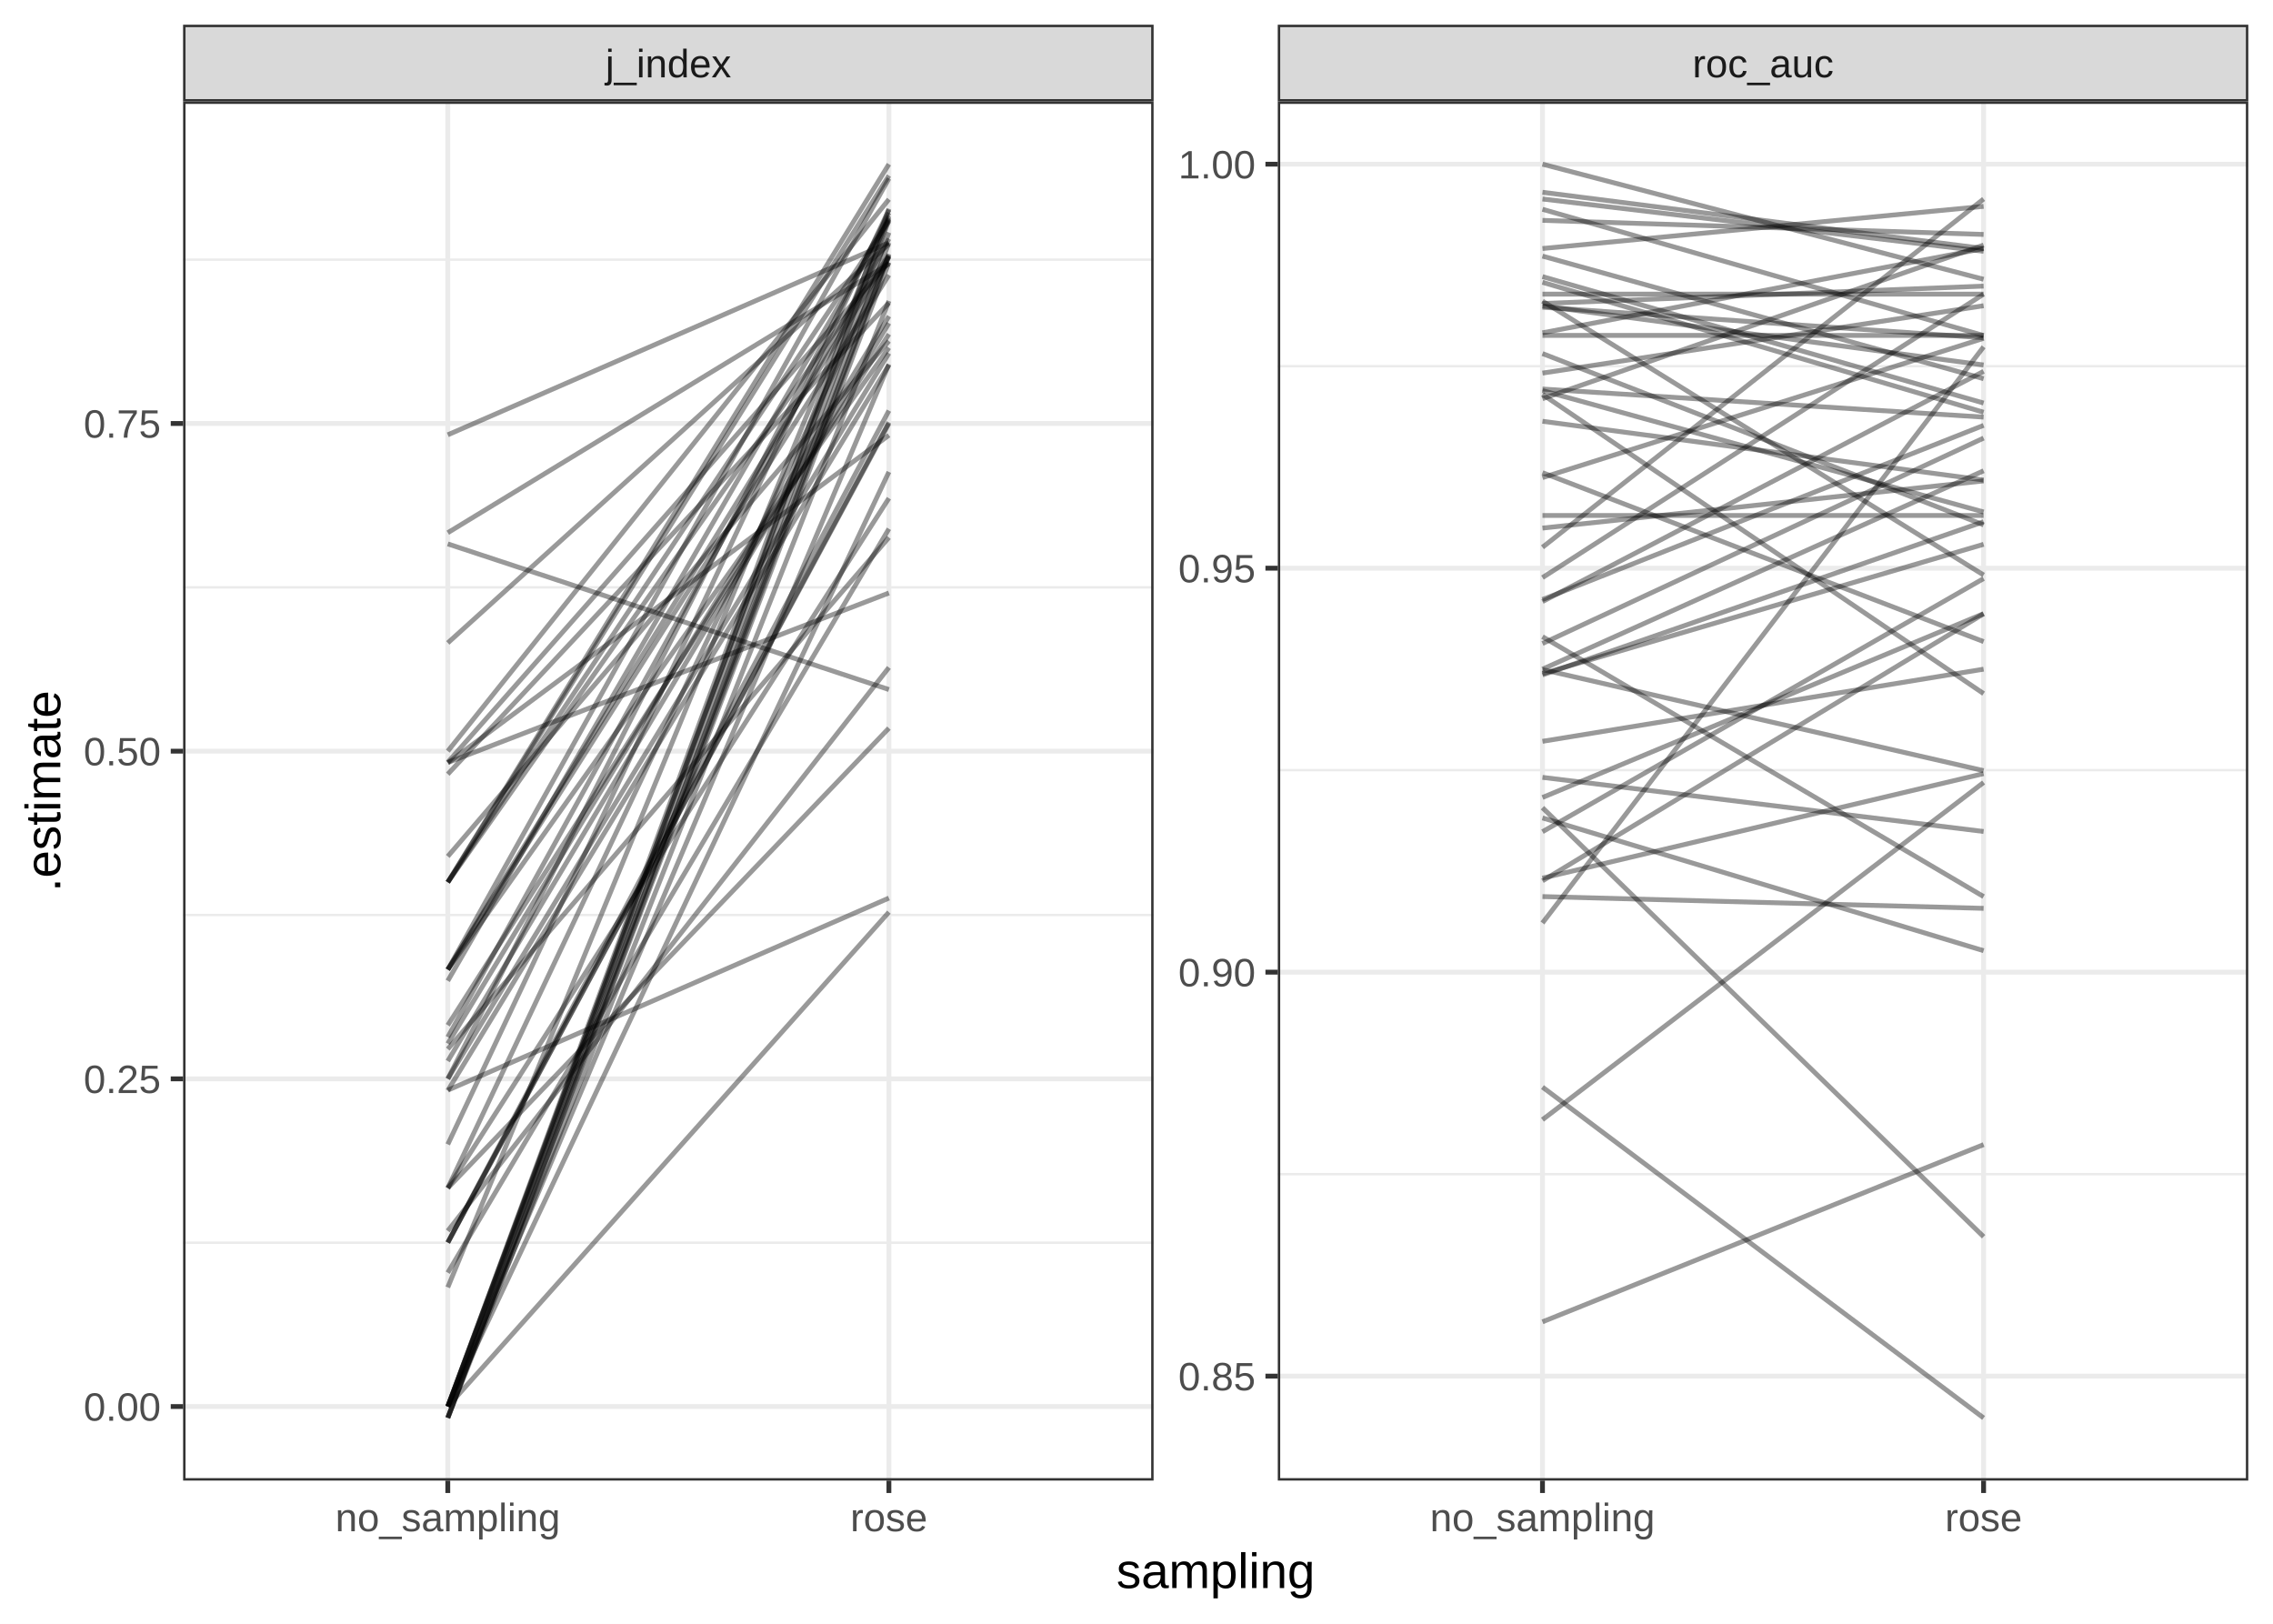
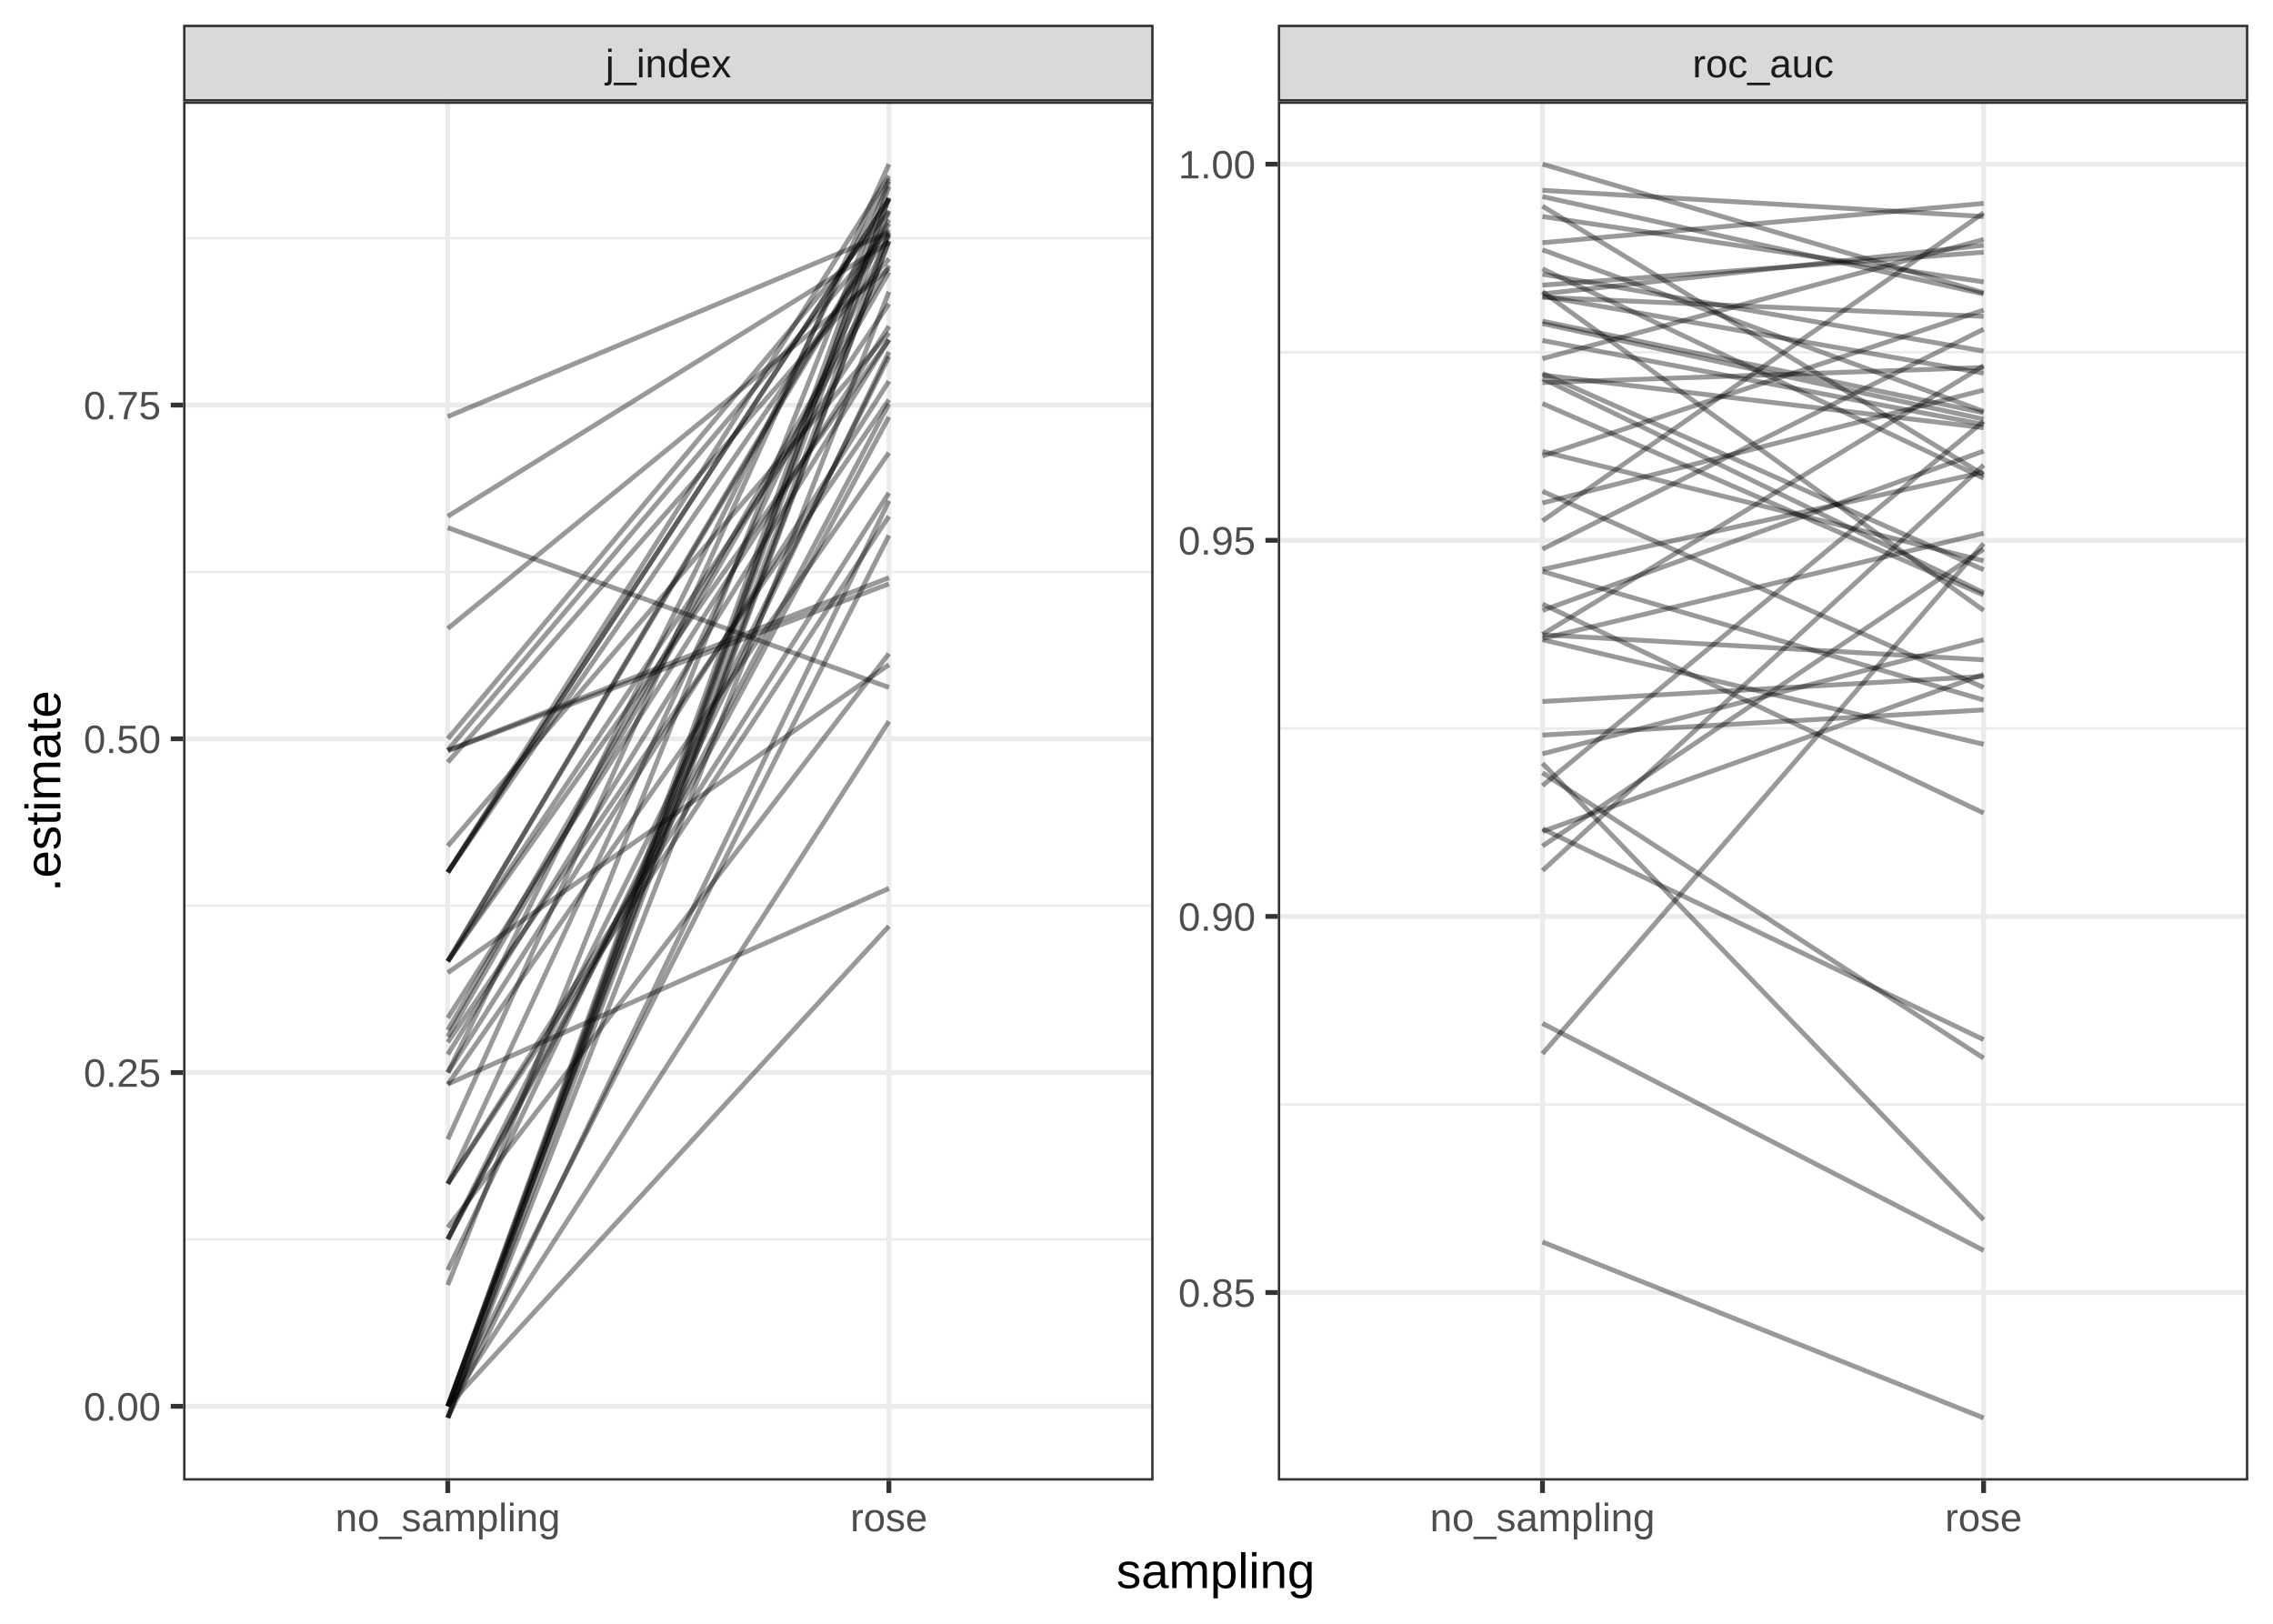
<svg xmlns="http://www.w3.org/2000/svg" class="svglite" width="504.00pt" height="360.00pt" viewBox="0 0 504.00 360.00">
  <defs>
    <style type="text/css">
    .svglite line, .svglite polyline, .svglite polygon, .svglite path, .svglite rect, .svglite circle {
      fill: none;
      stroke: #000000;
      stroke-linecap: round;
      stroke-linejoin: round;
      stroke-miterlimit: 10.00;
    }
    .svglite text {
      white-space: pre;
    }
  </style>
  </defs>
  <rect width="100%" height="100%" style="stroke: none; fill: none;" />
  <defs>
    <clipPath id="cpMC4wMHw1MDQuMDB8MC4wMHwzNjAuMDA=">
      <rect x="0.00" y="0.00" width="504.00" height="360.00" />
    </clipPath>
  </defs>
  <g clip-path="url(#cpMC4wMHw1MDQuMDB8MC4wMHwzNjAuMDA=)">
    <rect x="0.00" y="0.00" width="504.00" height="360.00" style="stroke-width: 1.07; stroke: #FFFFFF; fill: #FFFFFF;" />
  </g>
  <defs>
    <clipPath id="cpNDAuNjB8MjU1Ljc5fDIyLjUwfDMyOC4yNw==">
      <rect x="40.60" y="22.50" width="215.19" height="305.76" />
    </clipPath>
  </defs>
  <g clip-path="url(#cpNDAuNjB8MjU1Ljc5fDIyLjUwfDMyOC4yNw==)">
    <rect x="40.60" y="22.50" width="215.19" height="305.76" style="stroke-width: 1.07; stroke: none; fill: #FFFFFF;" />
-     <polyline points="40.60,275.52 255.79,275.52 " style="stroke-width: 0.53; stroke: #EBEBEB; stroke-linecap: butt;" />
-     <polyline points="40.60,202.87 255.79,202.87 " style="stroke-width: 0.53; stroke: #EBEBEB; stroke-linecap: butt;" />
-     <polyline points="40.60,130.22 255.79,130.22 " style="stroke-width: 0.53; stroke: #EBEBEB; stroke-linecap: butt;" />
-     <polyline points="40.60,57.57 255.79,57.57 " style="stroke-width: 0.53; stroke: #EBEBEB; stroke-linecap: butt;" />
-     <polyline points="40.60,311.84 255.79,311.84 " style="stroke-width: 1.07; stroke: #EBEBEB; stroke-linecap: butt;" />
-     <polyline points="40.60,239.19 255.79,239.19 " style="stroke-width: 1.07; stroke: #EBEBEB; stroke-linecap: butt;" />
-     <polyline points="40.60,166.54 255.79,166.54 " style="stroke-width: 1.07; stroke: #EBEBEB; stroke-linecap: butt;" />
-     <polyline points="40.60,93.89 255.79,93.89 " style="stroke-width: 1.07; stroke: #EBEBEB; stroke-linecap: butt;" />
+     <polyline points="40.60,274.80 255.79,274.80 " style="stroke-width: 0.53; stroke: #EBEBEB; stroke-linecap: butt;" />
+     <polyline points="40.60,200.80 255.79,200.80 " style="stroke-width: 0.53; stroke: #EBEBEB; stroke-linecap: butt;" />
+     <polyline points="40.60,126.81 255.79,126.81 " style="stroke-width: 0.53; stroke: #EBEBEB; stroke-linecap: butt;" />
+     <polyline points="40.60,52.81 255.79,52.81 " style="stroke-width: 0.53; stroke: #EBEBEB; stroke-linecap: butt;" />
+     <polyline points="40.60,311.79 255.79,311.79 " style="stroke-width: 1.07; stroke: #EBEBEB; stroke-linecap: butt;" />
+     <polyline points="40.60,237.80 255.79,237.80 " style="stroke-width: 1.07; stroke: #EBEBEB; stroke-linecap: butt;" />
+     <polyline points="40.60,163.80 255.79,163.80 " style="stroke-width: 1.07; stroke: #EBEBEB; stroke-linecap: butt;" />
+     <polyline points="40.60,89.81 255.79,89.81 " style="stroke-width: 1.07; stroke: #EBEBEB; stroke-linecap: butt;" />
    <polyline points="99.29,328.27 99.29,22.50 " style="stroke-width: 1.07; stroke: #EBEBEB; stroke-linecap: butt;" />
    <polyline points="197.10,328.27 197.10,22.50 " style="stroke-width: 1.07; stroke: #EBEBEB; stroke-linecap: butt;" />
-     <polyline points="99.29,120.59 197.10,152.88 " style="stroke-width: 1.07; stroke: #000000; stroke-opacity: 0.40; stroke-linecap: butt;" />
-     <polyline points="99.29,189.87 197.10,75.61 " style="stroke-width: 1.07; stroke: #000000; stroke-opacity: 0.40; stroke-linecap: butt;" />
-     <polyline points="99.29,311.84 197.10,51.56 " style="stroke-width: 1.07; stroke: #000000; stroke-opacity: 0.40; stroke-linecap: butt;" />
-     <polyline points="99.29,314.35 197.10,53.81 " style="stroke-width: 1.07; stroke: #000000; stroke-opacity: 0.40; stroke-linecap: butt;" />
-     <polyline points="99.29,217.46 197.10,48.56 " style="stroke-width: 1.07; stroke: #000000; stroke-opacity: 0.40; stroke-linecap: butt;" />
-     <polyline points="99.29,171.64 197.10,67.13 " style="stroke-width: 1.07; stroke: #000000; stroke-opacity: 0.40; stroke-linecap: butt;" />
-     <polyline points="99.29,311.84 197.10,56.31 " style="stroke-width: 1.07; stroke: #000000; stroke-opacity: 0.40; stroke-linecap: butt;" />
-     <polyline points="99.29,241.70 197.10,199.11 " style="stroke-width: 1.07; stroke: #000000; stroke-opacity: 0.40; stroke-linecap: butt;" />
-     <polyline points="99.29,311.84 197.10,48.33 " style="stroke-width: 1.07; stroke: #000000; stroke-opacity: 0.40; stroke-linecap: butt;" />
-     <polyline points="99.29,96.40 197.10,53.81 " style="stroke-width: 1.07; stroke: #000000; stroke-opacity: 0.40; stroke-linecap: butt;" />
-     <polyline points="99.29,195.60 197.10,36.40 " style="stroke-width: 1.07; stroke: #000000; stroke-opacity: 0.40; stroke-linecap: butt;" />
-     <polyline points="99.29,263.41 197.10,110.46 " style="stroke-width: 1.07; stroke: #000000; stroke-opacity: 0.40; stroke-linecap: butt;" />
-     <polyline points="99.29,169.00 197.10,58.18 " style="stroke-width: 1.07; stroke: #000000; stroke-opacity: 0.40; stroke-linecap: butt;" />
-     <polyline points="99.29,195.60 197.10,49.04 " style="stroke-width: 1.07; stroke: #000000; stroke-opacity: 0.40; stroke-linecap: butt;" />
-     <polyline points="99.29,275.47 197.10,91.04 " style="stroke-width: 1.07; stroke: #000000; stroke-opacity: 0.40; stroke-linecap: butt;" />
-     <polyline points="99.29,235.25 197.10,71.65 " style="stroke-width: 1.07; stroke: #000000; stroke-opacity: 0.40; stroke-linecap: butt;" />
-     <polyline points="99.29,311.84 197.10,80.76 " style="stroke-width: 1.07; stroke: #000000; stroke-opacity: 0.40; stroke-linecap: butt;" />
-     <polyline points="99.29,214.97 197.10,77.09 " style="stroke-width: 1.07; stroke: #000000; stroke-opacity: 0.40; stroke-linecap: butt;" />
-     <polyline points="99.29,311.84 197.10,48.80 " style="stroke-width: 1.07; stroke: #000000; stroke-opacity: 0.40; stroke-linecap: butt;" />
-     <polyline points="99.29,239.19 197.10,78.32 " style="stroke-width: 1.07; stroke: #000000; stroke-opacity: 0.40; stroke-linecap: butt;" />
-     <polyline points="99.29,311.84 197.10,46.29 " style="stroke-width: 1.07; stroke: #000000; stroke-opacity: 0.40; stroke-linecap: butt;" />
-     <polyline points="99.29,311.84 197.10,104.63 " style="stroke-width: 1.07; stroke: #000000; stroke-opacity: 0.40; stroke-linecap: butt;" />
-     <polyline points="99.29,214.97 197.10,60.98 " style="stroke-width: 1.07; stroke: #000000; stroke-opacity: 0.40; stroke-linecap: butt;" />
-     <polyline points="99.29,169.14 197.10,96.49 " style="stroke-width: 1.07; stroke: #000000; stroke-opacity: 0.40; stroke-linecap: butt;" />
-     <polyline points="99.29,275.47 197.10,93.62 " style="stroke-width: 1.07; stroke: #000000; stroke-opacity: 0.40; stroke-linecap: butt;" />
-     <polyline points="99.29,118.11 197.10,58.50 " style="stroke-width: 1.07; stroke: #000000; stroke-opacity: 0.40; stroke-linecap: butt;" />
-     <polyline points="99.29,195.60 197.10,38.93 " style="stroke-width: 1.07; stroke: #000000; stroke-opacity: 0.40; stroke-linecap: butt;" />
-     <polyline points="99.29,195.60 197.10,56.62 " style="stroke-width: 1.07; stroke: #000000; stroke-opacity: 0.40; stroke-linecap: butt;" />
-     <polyline points="99.29,263.41 197.10,56.93 " style="stroke-width: 1.07; stroke: #000000; stroke-opacity: 0.40; stroke-linecap: butt;" />
-     <polyline points="99.29,166.54 197.10,44.18 " style="stroke-width: 1.07; stroke: #000000; stroke-opacity: 0.40; stroke-linecap: butt;" />
-     <polyline points="99.29,311.84 197.10,202.23 " style="stroke-width: 1.07; stroke: #000000; stroke-opacity: 0.40; stroke-linecap: butt;" />
-     <polyline points="99.29,229.94 197.10,52.94 " style="stroke-width: 1.07; stroke: #000000; stroke-opacity: 0.40; stroke-linecap: butt;" />
-     <polyline points="99.29,282.17 197.10,117.24 " style="stroke-width: 1.07; stroke: #000000; stroke-opacity: 0.40; stroke-linecap: butt;" />
-     <polyline points="99.29,232.59 197.10,119.16 " style="stroke-width: 1.07; stroke: #000000; stroke-opacity: 0.40; stroke-linecap: butt;" />
-     <polyline points="99.29,263.41 197.10,161.44 " style="stroke-width: 1.07; stroke: #000000; stroke-opacity: 0.40; stroke-linecap: butt;" />
-     <polyline points="99.29,214.97 197.10,39.57 " style="stroke-width: 1.07; stroke: #000000; stroke-opacity: 0.40; stroke-linecap: butt;" />
-     <polyline points="99.29,214.97 197.10,56.93 " style="stroke-width: 1.07; stroke: #000000; stroke-opacity: 0.40; stroke-linecap: butt;" />
-     <polyline points="99.29,285.42 197.10,47.90 " style="stroke-width: 1.07; stroke: #000000; stroke-opacity: 0.40; stroke-linecap: butt;" />
-     <polyline points="99.29,169.05 197.10,131.47 " style="stroke-width: 1.07; stroke: #000000; stroke-opacity: 0.40; stroke-linecap: butt;" />
-     <polyline points="99.29,272.90 197.10,147.99 " style="stroke-width: 1.07; stroke: #000000; stroke-opacity: 0.40; stroke-linecap: butt;" />
-     <polyline points="99.29,239.19 197.10,47.19 " style="stroke-width: 1.07; stroke: #000000; stroke-opacity: 0.40; stroke-linecap: butt;" />
-     <polyline points="99.29,314.37 197.10,56.62 " style="stroke-width: 1.07; stroke: #000000; stroke-opacity: 0.40; stroke-linecap: butt;" />
-     <polyline points="99.29,314.30 197.10,58.18 " style="stroke-width: 1.07; stroke: #000000; stroke-opacity: 0.40; stroke-linecap: butt;" />
-     <polyline points="99.29,275.52 197.10,93.89 " style="stroke-width: 1.07; stroke: #000000; stroke-opacity: 0.40; stroke-linecap: butt;" />
-     <polyline points="99.29,231.38 197.10,70.10 " style="stroke-width: 1.07; stroke: #000000; stroke-opacity: 0.40; stroke-linecap: butt;" />
-     <polyline points="99.29,314.37 197.10,66.73 " style="stroke-width: 1.07; stroke: #000000; stroke-opacity: 0.40; stroke-linecap: butt;" />
-     <polyline points="99.29,142.54 197.10,54.09 " style="stroke-width: 1.07; stroke: #000000; stroke-opacity: 0.40; stroke-linecap: butt;" />
-     <polyline points="99.29,227.30 197.10,74.08 " style="stroke-width: 1.07; stroke: #000000; stroke-opacity: 0.40; stroke-linecap: butt;" />
-     <polyline points="99.29,241.79 197.10,80.92 " style="stroke-width: 1.07; stroke: #000000; stroke-opacity: 0.40; stroke-linecap: butt;" />
-     <polyline points="99.29,253.72 197.10,46.51 " style="stroke-width: 1.07; stroke: #000000; stroke-opacity: 0.40; stroke-linecap: butt;" />
+     <polyline points="99.29,117.00 197.10,152.42 " style="stroke-width: 1.07; stroke: #000000; stroke-opacity: 0.40; stroke-linecap: butt;" />
+     <polyline points="99.29,187.56 197.10,73.81 " style="stroke-width: 1.07; stroke: #000000; stroke-opacity: 0.40; stroke-linecap: butt;" />
+     <polyline points="99.29,311.79 197.10,46.70 " style="stroke-width: 1.07; stroke: #000000; stroke-opacity: 0.40; stroke-linecap: butt;" />
+     <polyline points="99.29,314.35 197.10,43.88 " style="stroke-width: 1.07; stroke: #000000; stroke-opacity: 0.40; stroke-linecap: butt;" />
+     <polyline points="99.29,215.66 197.10,147.36 " style="stroke-width: 1.07; stroke: #000000; stroke-opacity: 0.40; stroke-linecap: butt;" />
+     <polyline points="99.29,169.00 197.10,57.35 " style="stroke-width: 1.07; stroke: #000000; stroke-opacity: 0.40; stroke-linecap: butt;" />
+     <polyline points="99.29,311.79 197.10,51.54 " style="stroke-width: 1.07; stroke: #000000; stroke-opacity: 0.40; stroke-linecap: butt;" />
+     <polyline points="99.29,240.35 197.10,196.97 " style="stroke-width: 1.07; stroke: #000000; stroke-opacity: 0.40; stroke-linecap: butt;" />
+     <polyline points="99.29,311.79 197.10,53.44 " style="stroke-width: 1.07; stroke: #000000; stroke-opacity: 0.40; stroke-linecap: butt;" />
+     <polyline points="99.29,92.36 197.10,51.54 " style="stroke-width: 1.07; stroke: #000000; stroke-opacity: 0.40; stroke-linecap: butt;" />
+     <polyline points="99.29,193.40 197.10,38.98 " style="stroke-width: 1.07; stroke: #000000; stroke-opacity: 0.40; stroke-linecap: butt;" />
+     <polyline points="99.29,262.46 197.10,114.47 " style="stroke-width: 1.07; stroke: #000000; stroke-opacity: 0.40; stroke-linecap: butt;" />
+     <polyline points="99.29,166.31 197.10,50.93 " style="stroke-width: 1.07; stroke: #000000; stroke-opacity: 0.40; stroke-linecap: butt;" />
+     <polyline points="99.29,193.40 197.10,44.12 " style="stroke-width: 1.07; stroke: #000000; stroke-opacity: 0.40; stroke-linecap: butt;" />
+     <polyline points="99.29,274.75 197.10,89.53 " style="stroke-width: 1.07; stroke: #000000; stroke-opacity: 0.40; stroke-linecap: butt;" />
+     <polyline points="99.29,233.79 197.10,75.31 " style="stroke-width: 1.07; stroke: #000000; stroke-opacity: 0.40; stroke-linecap: butt;" />
+     <polyline points="99.29,311.79 197.10,118.71 " style="stroke-width: 1.07; stroke: #000000; stroke-opacity: 0.40; stroke-linecap: butt;" />
+     <polyline points="99.29,213.13 197.10,75.36 " style="stroke-width: 1.07; stroke: #000000; stroke-opacity: 0.40; stroke-linecap: butt;" />
+     <polyline points="99.29,311.79 197.10,43.88 " style="stroke-width: 1.07; stroke: #000000; stroke-opacity: 0.40; stroke-linecap: butt;" />
+     <polyline points="99.29,237.80 197.10,39.60 " style="stroke-width: 1.07; stroke: #000000; stroke-opacity: 0.40; stroke-linecap: butt;" />
+     <polyline points="99.29,311.79 197.10,41.33 " style="stroke-width: 1.07; stroke: #000000; stroke-opacity: 0.40; stroke-linecap: butt;" />
+     <polyline points="99.29,311.79 197.10,159.94 " style="stroke-width: 1.07; stroke: #000000; stroke-opacity: 0.40; stroke-linecap: butt;" />
+     <polyline points="99.29,213.13 197.10,48.70 " style="stroke-width: 1.07; stroke: #000000; stroke-opacity: 0.40; stroke-linecap: butt;" />
+     <polyline points="99.29,166.45 197.10,129.45 " style="stroke-width: 1.07; stroke: #000000; stroke-opacity: 0.40; stroke-linecap: butt;" />
+     <polyline points="99.29,274.75 197.10,79.05 " style="stroke-width: 1.07; stroke: #000000; stroke-opacity: 0.40; stroke-linecap: butt;" />
+     <polyline points="99.29,114.47 197.10,53.76 " style="stroke-width: 1.07; stroke: #000000; stroke-opacity: 0.40; stroke-linecap: butt;" />
+     <polyline points="99.29,193.40 197.10,44.12 " style="stroke-width: 1.07; stroke: #000000; stroke-opacity: 0.40; stroke-linecap: butt;" />
+     <polyline points="99.29,193.40 197.10,51.85 " style="stroke-width: 1.07; stroke: #000000; stroke-opacity: 0.40; stroke-linecap: butt;" />
+     <polyline points="99.29,262.46 197.10,52.16 " style="stroke-width: 1.07; stroke: #000000; stroke-opacity: 0.40; stroke-linecap: butt;" />
+     <polyline points="99.29,163.80 197.10,46.97 " style="stroke-width: 1.07; stroke: #000000; stroke-opacity: 0.40; stroke-linecap: butt;" />
+     <polyline points="99.29,311.79 197.10,205.34 " style="stroke-width: 1.07; stroke: #000000; stroke-opacity: 0.40; stroke-linecap: butt;" />
+     <polyline points="99.29,228.38 197.10,58.87 " style="stroke-width: 1.07; stroke: #000000; stroke-opacity: 0.40; stroke-linecap: butt;" />
+     <polyline points="99.29,281.57 197.10,78.03 " style="stroke-width: 1.07; stroke: #000000; stroke-opacity: 0.40; stroke-linecap: butt;" />
+     <polyline points="99.29,231.07 197.10,88.64 " style="stroke-width: 1.07; stroke: #000000; stroke-opacity: 0.40; stroke-linecap: butt;" />
+     <polyline points="99.29,262.46 197.10,109.28 " style="stroke-width: 1.07; stroke: #000000; stroke-opacity: 0.40; stroke-linecap: butt;" />
+     <polyline points="99.29,213.13 197.10,67.37 " style="stroke-width: 1.07; stroke: #000000; stroke-opacity: 0.40; stroke-linecap: butt;" />
+     <polyline points="99.29,213.13 197.10,49.57 " style="stroke-width: 1.07; stroke: #000000; stroke-opacity: 0.40; stroke-linecap: butt;" />
+     <polyline points="99.29,284.89 197.10,40.25 " style="stroke-width: 1.07; stroke: #000000; stroke-opacity: 0.40; stroke-linecap: butt;" />
+     <polyline points="99.29,166.36 197.10,128.08 " style="stroke-width: 1.07; stroke: #000000; stroke-opacity: 0.40; stroke-linecap: butt;" />
+     <polyline points="99.29,272.13 197.10,144.91 " style="stroke-width: 1.07; stroke: #000000; stroke-opacity: 0.40; stroke-linecap: butt;" />
+     <polyline points="99.29,237.80 197.10,84.52 " style="stroke-width: 1.07; stroke: #000000; stroke-opacity: 0.40; stroke-linecap: butt;" />
+     <polyline points="99.29,314.37 197.10,111.04 " style="stroke-width: 1.07; stroke: #000000; stroke-opacity: 0.40; stroke-linecap: butt;" />
+     <polyline points="99.29,314.30 197.10,53.44 " style="stroke-width: 1.07; stroke: #000000; stroke-opacity: 0.40; stroke-linecap: butt;" />
+     <polyline points="99.29,274.80 197.10,92.45 " style="stroke-width: 1.07; stroke: #000000; stroke-opacity: 0.40; stroke-linecap: butt;" />
+     <polyline points="99.29,229.85 197.10,60.34 " style="stroke-width: 1.07; stroke: #000000; stroke-opacity: 0.40; stroke-linecap: butt;" />
+     <polyline points="99.29,314.37 197.10,64.71 " style="stroke-width: 1.07; stroke: #000000; stroke-opacity: 0.40; stroke-linecap: butt;" />
+     <polyline points="99.29,139.35 197.10,59.57 " style="stroke-width: 1.07; stroke: #000000; stroke-opacity: 0.40; stroke-linecap: butt;" />
+     <polyline points="99.29,225.69 197.10,72.32 " style="stroke-width: 1.07; stroke: #000000; stroke-opacity: 0.40; stroke-linecap: butt;" />
+     <polyline points="99.29,240.44 197.10,100.38 " style="stroke-width: 1.07; stroke: #000000; stroke-opacity: 0.40; stroke-linecap: butt;" />
+     <polyline points="99.29,252.60 197.10,36.40 " style="stroke-width: 1.07; stroke: #000000; stroke-opacity: 0.40; stroke-linecap: butt;" />
    <rect x="40.60" y="22.50" width="215.19" height="305.76" style="stroke-width: 1.07; stroke: #333333;" />
  </g>
  <g clip-path="url(#cpMC4wMHw1MDQuMDB8MC4wMHwzNjAuMDA=)">
</g>
  <defs>
    <clipPath id="cpMjgzLjMzfDQ5OC41MnwyMi41MHwzMjguMjc=">
      <rect x="283.33" y="22.50" width="215.19" height="305.76" />
    </clipPath>
  </defs>
  <g clip-path="url(#cpMjgzLjMzfDQ5OC41MnwyMi41MHwzMjguMjc=)">
    <rect x="283.33" y="22.50" width="215.19" height="305.76" style="stroke-width: 1.07; stroke: none; fill: #FFFFFF;" />
-     <polyline points="283.33,260.32 498.52,260.32 " style="stroke-width: 0.53; stroke: #EBEBEB; stroke-linecap: butt;" />
-     <polyline points="283.33,170.75 498.52,170.75 " style="stroke-width: 0.53; stroke: #EBEBEB; stroke-linecap: butt;" />
-     <polyline points="283.33,81.19 498.52,81.19 " style="stroke-width: 0.53; stroke: #EBEBEB; stroke-linecap: butt;" />
-     <polyline points="283.33,305.10 498.52,305.10 " style="stroke-width: 1.07; stroke: #EBEBEB; stroke-linecap: butt;" />
-     <polyline points="283.33,215.54 498.52,215.54 " style="stroke-width: 1.07; stroke: #EBEBEB; stroke-linecap: butt;" />
-     <polyline points="283.33,125.97 498.52,125.97 " style="stroke-width: 1.07; stroke: #EBEBEB; stroke-linecap: butt;" />
+     <polyline points="283.33,244.88 498.52,244.88 " style="stroke-width: 0.53; stroke: #EBEBEB; stroke-linecap: butt;" />
+     <polyline points="283.33,161.49 498.52,161.49 " style="stroke-width: 0.53; stroke: #EBEBEB; stroke-linecap: butt;" />
+     <polyline points="283.33,78.10 498.52,78.10 " style="stroke-width: 0.53; stroke: #EBEBEB; stroke-linecap: butt;" />
+     <polyline points="283.33,286.57 498.52,286.57 " style="stroke-width: 1.07; stroke: #EBEBEB; stroke-linecap: butt;" />
+     <polyline points="283.33,203.18 498.52,203.18 " style="stroke-width: 1.07; stroke: #EBEBEB; stroke-linecap: butt;" />
+     <polyline points="283.33,119.79 498.52,119.79 " style="stroke-width: 1.07; stroke: #EBEBEB; stroke-linecap: butt;" />
    <polyline points="283.33,36.40 498.52,36.40 " style="stroke-width: 1.07; stroke: #EBEBEB; stroke-linecap: butt;" />
    <polyline points="342.02,328.27 342.02,22.50 " style="stroke-width: 1.07; stroke: #EBEBEB; stroke-linecap: butt;" />
    <polyline points="439.83,328.27 439.83,22.50 " style="stroke-width: 1.07; stroke: #EBEBEB; stroke-linecap: butt;" />
-     <polyline points="342.02,87.44 439.83,153.78 " style="stroke-width: 1.07; stroke: #000000; stroke-opacity: 0.40; stroke-linecap: butt;" />
-     <polyline points="342.02,56.78 439.83,83.96 " style="stroke-width: 1.07; stroke: #000000; stroke-opacity: 0.40; stroke-linecap: butt;" />
-     <polyline points="342.02,86.25 439.83,92.48 " style="stroke-width: 1.07; stroke: #000000; stroke-opacity: 0.40; stroke-linecap: butt;" />
-     <polyline points="342.02,132.92 439.83,94.31 " style="stroke-width: 1.07; stroke: #000000; stroke-opacity: 0.40; stroke-linecap: butt;" />
-     <polyline points="342.02,133.37 439.83,82.33 " style="stroke-width: 1.07; stroke: #000000; stroke-opacity: 0.40; stroke-linecap: butt;" />
-     <polyline points="342.02,128.06 439.83,65.21 " style="stroke-width: 1.07; stroke: #000000; stroke-opacity: 0.40; stroke-linecap: butt;" />
-     <polyline points="342.02,121.34 439.83,44.12 " style="stroke-width: 1.07; stroke: #000000; stroke-opacity: 0.40; stroke-linecap: butt;" />
-     <polyline points="342.02,194.69 439.83,171.52 " style="stroke-width: 1.07; stroke: #000000; stroke-opacity: 0.40; stroke-linecap: butt;" />
-     <polyline points="342.02,66.76 439.83,127.49 " style="stroke-width: 1.07; stroke: #000000; stroke-opacity: 0.40; stroke-linecap: butt;" />
-     <polyline points="342.02,44.12 439.83,55.71 " style="stroke-width: 1.07; stroke: #000000; stroke-opacity: 0.40; stroke-linecap: butt;" />
-     <polyline points="342.02,42.63 439.83,55.10 " style="stroke-width: 1.07; stroke: #000000; stroke-opacity: 0.40; stroke-linecap: butt;" />
-     <polyline points="342.02,198.78 439.83,201.39 " style="stroke-width: 1.07; stroke: #000000; stroke-opacity: 0.40; stroke-linecap: butt;" />
-     <polyline points="342.02,74.36 439.83,74.36 " style="stroke-width: 1.07; stroke: #000000; stroke-opacity: 0.40; stroke-linecap: butt;" />
-     <polyline points="342.02,204.63 439.83,76.90 " style="stroke-width: 1.07; stroke: #000000; stroke-opacity: 0.40; stroke-linecap: butt;" />
-     <polyline points="342.02,176.81 439.83,136.05 " style="stroke-width: 1.07; stroke: #000000; stroke-opacity: 0.40; stroke-linecap: butt;" />
-     <polyline points="342.02,148.45 439.83,170.86 " style="stroke-width: 1.07; stroke: #000000; stroke-opacity: 0.40; stroke-linecap: butt;" />
-     <polyline points="342.02,181.34 439.83,210.78 " style="stroke-width: 1.07; stroke: #000000; stroke-opacity: 0.40; stroke-linecap: butt;" />
-     <polyline points="342.02,86.61 439.83,113.51 " style="stroke-width: 1.07; stroke: #000000; stroke-opacity: 0.40; stroke-linecap: butt;" />
-     <polyline points="342.02,105.89 439.83,75.01 " style="stroke-width: 1.07; stroke: #000000; stroke-opacity: 0.40; stroke-linecap: butt;" />
-     <polyline points="342.02,148.36 439.83,104.38 " style="stroke-width: 1.07; stroke: #000000; stroke-opacity: 0.40; stroke-linecap: butt;" />
-     <polyline points="342.02,67.29 439.83,63.43 " style="stroke-width: 1.07; stroke: #000000; stroke-opacity: 0.40; stroke-linecap: butt;" />
-     <polyline points="342.02,114.29 439.83,114.29 " style="stroke-width: 1.07; stroke: #000000; stroke-opacity: 0.40; stroke-linecap: butt;" />
-     <polyline points="342.02,184.40 439.83,128.27 " style="stroke-width: 1.07; stroke: #000000; stroke-opacity: 0.40; stroke-linecap: butt;" />
-     <polyline points="342.02,164.36 439.83,148.36 " style="stroke-width: 1.07; stroke: #000000; stroke-opacity: 0.40; stroke-linecap: butt;" />
-     <polyline points="342.02,149.64 439.83,115.67 " style="stroke-width: 1.07; stroke: #000000; stroke-opacity: 0.40; stroke-linecap: butt;" />
-     <polyline points="342.02,36.40 439.83,61.92 " style="stroke-width: 1.07; stroke: #000000; stroke-opacity: 0.40; stroke-linecap: butt;" />
-     <polyline points="342.02,48.86 439.83,51.98 " style="stroke-width: 1.07; stroke: #000000; stroke-opacity: 0.40; stroke-linecap: butt;" />
-     <polyline points="342.02,61.33 439.83,89.36 " style="stroke-width: 1.07; stroke: #000000; stroke-opacity: 0.40; stroke-linecap: butt;" />
-     <polyline points="342.02,62.59 439.83,91.40 " style="stroke-width: 1.07; stroke: #000000; stroke-opacity: 0.40; stroke-linecap: butt;" />
-     <polyline points="342.02,65.21 439.83,65.21 " style="stroke-width: 1.07; stroke: #000000; stroke-opacity: 0.40; stroke-linecap: butt;" />
-     <polyline points="342.02,293.06 439.83,253.77 " style="stroke-width: 1.07; stroke: #000000; stroke-opacity: 0.40; stroke-linecap: butt;" />
-     <polyline points="342.02,104.80 439.83,142.25 " style="stroke-width: 1.07; stroke: #000000; stroke-opacity: 0.40; stroke-linecap: butt;" />
-     <polyline points="342.02,149.37 439.83,120.68 " style="stroke-width: 1.07; stroke: #000000; stroke-opacity: 0.40; stroke-linecap: butt;" />
-     <polyline points="342.02,117.08 439.83,106.62 " style="stroke-width: 1.07; stroke: #000000; stroke-opacity: 0.40; stroke-linecap: butt;" />
-     <polyline points="342.02,141.16 439.83,198.78 " style="stroke-width: 1.07; stroke: #000000; stroke-opacity: 0.40; stroke-linecap: butt;" />
-     <polyline points="342.02,88.40 439.83,54.33 " style="stroke-width: 1.07; stroke: #000000; stroke-opacity: 0.40; stroke-linecap: butt;" />
-     <polyline points="342.02,67.83 439.83,80.92 " style="stroke-width: 1.07; stroke: #000000; stroke-opacity: 0.40; stroke-linecap: butt;" />
-     <polyline points="342.02,82.72 439.83,67.78 " style="stroke-width: 1.07; stroke: #000000; stroke-opacity: 0.40; stroke-linecap: butt;" />
-     <polyline points="342.02,241.02 439.83,314.37 " style="stroke-width: 1.07; stroke: #000000; stroke-opacity: 0.40; stroke-linecap: butt;" />
-     <polyline points="342.02,179.08 439.83,274.19 " style="stroke-width: 1.07; stroke: #000000; stroke-opacity: 0.40; stroke-linecap: butt;" />
-     <polyline points="342.02,46.40 439.83,74.39 " style="stroke-width: 1.07; stroke: #000000; stroke-opacity: 0.40; stroke-linecap: butt;" />
-     <polyline points="342.02,195.29 439.83,136.09 " style="stroke-width: 1.07; stroke: #000000; stroke-opacity: 0.40; stroke-linecap: butt;" />
-     <polyline points="342.02,142.67 439.83,97.13 " style="stroke-width: 1.07; stroke: #000000; stroke-opacity: 0.40; stroke-linecap: butt;" />
-     <polyline points="342.02,172.35 439.83,184.35 " style="stroke-width: 1.07; stroke: #000000; stroke-opacity: 0.40; stroke-linecap: butt;" />
-     <polyline points="342.02,68.11 439.83,74.90 " style="stroke-width: 1.07; stroke: #000000; stroke-opacity: 0.40; stroke-linecap: butt;" />
-     <polyline points="342.02,248.25 439.83,173.48 " style="stroke-width: 1.07; stroke: #000000; stroke-opacity: 0.40; stroke-linecap: butt;" />
-     <polyline points="342.02,73.79 439.83,55.10 " style="stroke-width: 1.07; stroke: #000000; stroke-opacity: 0.40; stroke-linecap: butt;" />
-     <polyline points="342.02,93.40 439.83,106.43 " style="stroke-width: 1.07; stroke: #000000; stroke-opacity: 0.40; stroke-linecap: butt;" />
-     <polyline points="342.02,78.39 439.83,116.37 " style="stroke-width: 1.07; stroke: #000000; stroke-opacity: 0.40; stroke-linecap: butt;" />
-     <polyline points="342.02,55.10 439.83,45.75 " style="stroke-width: 1.07; stroke: #000000; stroke-opacity: 0.40; stroke-linecap: butt;" />
+     <polyline points="342.02,83.92 439.83,131.43 " style="stroke-width: 1.07; stroke: #000000; stroke-opacity: 0.40; stroke-linecap: butt;" />
+     <polyline points="342.02,55.38 439.83,91.22 " style="stroke-width: 1.07; stroke: #000000; stroke-opacity: 0.40; stroke-linecap: butt;" />
+     <polyline points="342.02,82.81 439.83,126.32 " style="stroke-width: 1.07; stroke: #000000; stroke-opacity: 0.40; stroke-linecap: butt;" />
+     <polyline points="342.02,126.26 439.83,104.70 " style="stroke-width: 1.07; stroke: #000000; stroke-opacity: 0.40; stroke-linecap: butt;" />
+     <polyline points="342.02,126.68 439.83,155.19 " style="stroke-width: 1.07; stroke: #000000; stroke-opacity: 0.40; stroke-linecap: butt;" />
+     <polyline points="342.02,121.74 439.83,72.98 " style="stroke-width: 1.07; stroke: #000000; stroke-opacity: 0.40; stroke-linecap: butt;" />
+     <polyline points="342.02,115.48 439.83,47.19 " style="stroke-width: 1.07; stroke: #000000; stroke-opacity: 0.40; stroke-linecap: butt;" />
+     <polyline points="342.02,183.77 439.83,230.50 " style="stroke-width: 1.07; stroke: #000000; stroke-opacity: 0.40; stroke-linecap: butt;" />
+     <polyline points="342.02,64.67 439.83,135.34 " style="stroke-width: 1.07; stroke: #000000; stroke-opacity: 0.40; stroke-linecap: butt;" />
+     <polyline points="342.02,43.59 439.83,65.16 " style="stroke-width: 1.07; stroke: #000000; stroke-opacity: 0.40; stroke-linecap: butt;" />
+     <polyline points="342.02,42.20 439.83,48.01 " style="stroke-width: 1.07; stroke: #000000; stroke-opacity: 0.40; stroke-linecap: butt;" />
+     <polyline points="342.02,187.58 439.83,121.74 " style="stroke-width: 1.07; stroke: #000000; stroke-opacity: 0.40; stroke-linecap: butt;" />
+     <polyline points="342.02,71.74 439.83,92.94 " style="stroke-width: 1.07; stroke: #000000; stroke-opacity: 0.40; stroke-linecap: butt;" />
+     <polyline points="342.02,193.03 439.83,103.11 " style="stroke-width: 1.07; stroke: #000000; stroke-opacity: 0.40; stroke-linecap: butt;" />
+     <polyline points="342.02,167.13 439.83,141.83 " style="stroke-width: 1.07; stroke: #000000; stroke-opacity: 0.40; stroke-linecap: butt;" />
+     <polyline points="342.02,140.73 439.83,146.29 " style="stroke-width: 1.07; stroke: #000000; stroke-opacity: 0.40; stroke-linecap: butt;" />
+     <polyline points="342.02,171.34 439.83,234.60 " style="stroke-width: 1.07; stroke: #000000; stroke-opacity: 0.40; stroke-linecap: butt;" />
+     <polyline points="342.02,83.15 439.83,94.83 " style="stroke-width: 1.07; stroke: #000000; stroke-opacity: 0.40; stroke-linecap: butt;" />
+     <polyline points="342.02,101.10 439.83,68.75 " style="stroke-width: 1.07; stroke: #000000; stroke-opacity: 0.40; stroke-linecap: butt;" />
+     <polyline points="342.02,140.64 439.83,81.08 " style="stroke-width: 1.07; stroke: #000000; stroke-opacity: 0.40; stroke-linecap: butt;" />
+     <polyline points="342.02,65.16 439.83,54.38 " style="stroke-width: 1.07; stroke: #000000; stroke-opacity: 0.40; stroke-linecap: butt;" />
+     <polyline points="342.02,108.92 439.83,152.42 " style="stroke-width: 1.07; stroke: #000000; stroke-opacity: 0.40; stroke-linecap: butt;" />
+     <polyline points="342.02,174.20 439.83,93.42 " style="stroke-width: 1.07; stroke: #000000; stroke-opacity: 0.40; stroke-linecap: butt;" />
+     <polyline points="342.02,155.53 439.83,149.95 " style="stroke-width: 1.07; stroke: #000000; stroke-opacity: 0.40; stroke-linecap: butt;" />
+     <polyline points="342.02,141.83 439.83,165.02 " style="stroke-width: 1.07; stroke: #000000; stroke-opacity: 0.40; stroke-linecap: butt;" />
+     <polyline points="342.02,36.40 439.83,64.91 " style="stroke-width: 1.07; stroke: #000000; stroke-opacity: 0.40; stroke-linecap: butt;" />
+     <polyline points="342.02,48.01 439.83,62.51 " style="stroke-width: 1.07; stroke: #000000; stroke-opacity: 0.40; stroke-linecap: butt;" />
+     <polyline points="342.02,59.61 439.83,106.02 " style="stroke-width: 1.07; stroke: #000000; stroke-opacity: 0.40; stroke-linecap: butt;" />
+     <polyline points="342.02,60.79 439.83,77.85 " style="stroke-width: 1.07; stroke: #000000; stroke-opacity: 0.40; stroke-linecap: butt;" />
+     <polyline points="342.02,63.22 439.83,55.91 " style="stroke-width: 1.07; stroke: #000000; stroke-opacity: 0.40; stroke-linecap: butt;" />
+     <polyline points="342.02,275.36 439.83,314.37 " style="stroke-width: 1.07; stroke: #000000; stroke-opacity: 0.40; stroke-linecap: butt;" />
+     <polyline points="342.02,100.08 439.83,124.34 " style="stroke-width: 1.07; stroke: #000000; stroke-opacity: 0.40; stroke-linecap: butt;" />
+     <polyline points="342.02,141.58 439.83,118.21 " style="stroke-width: 1.07; stroke: #000000; stroke-opacity: 0.40; stroke-linecap: butt;" />
+     <polyline points="342.02,111.52 439.83,86.48 " style="stroke-width: 1.07; stroke: #000000; stroke-opacity: 0.40; stroke-linecap: butt;" />
+     <polyline points="342.02,133.93 439.83,180.26 " style="stroke-width: 1.07; stroke: #000000; stroke-opacity: 0.40; stroke-linecap: butt;" />
+     <polyline points="342.02,84.82 439.83,81.48 " style="stroke-width: 1.07; stroke: #000000; stroke-opacity: 0.40; stroke-linecap: butt;" />
+     <polyline points="342.02,65.66 439.83,82.73 " style="stroke-width: 1.07; stroke: #000000; stroke-opacity: 0.40; stroke-linecap: butt;" />
+     <polyline points="342.02,79.52 439.83,53.09 " style="stroke-width: 1.07; stroke: #000000; stroke-opacity: 0.40; stroke-linecap: butt;" />
+     <polyline points="342.02,226.90 439.83,277.23 " style="stroke-width: 1.07; stroke: #000000; stroke-opacity: 0.40; stroke-linecap: butt;" />
+     <polyline points="342.02,169.24 439.83,270.44 " style="stroke-width: 1.07; stroke: #000000; stroke-opacity: 0.40; stroke-linecap: butt;" />
+     <polyline points="342.02,45.71 439.83,105.27 " style="stroke-width: 1.07; stroke: #000000; stroke-opacity: 0.40; stroke-linecap: butt;" />
+     <polyline points="342.02,184.33 439.83,149.52 " style="stroke-width: 1.07; stroke: #000000; stroke-opacity: 0.40; stroke-linecap: butt;" />
+     <polyline points="342.02,135.34 439.83,100.01 " style="stroke-width: 1.07; stroke: #000000; stroke-opacity: 0.40; stroke-linecap: butt;" />
+     <polyline points="342.02,162.98 439.83,157.39 " style="stroke-width: 1.07; stroke: #000000; stroke-opacity: 0.40; stroke-linecap: butt;" />
+     <polyline points="342.02,65.92 439.83,70.14 " style="stroke-width: 1.07; stroke: #000000; stroke-opacity: 0.40; stroke-linecap: butt;" />
+     <polyline points="342.02,233.64 439.83,120.52 " style="stroke-width: 1.07; stroke: #000000; stroke-opacity: 0.40; stroke-linecap: butt;" />
+     <polyline points="342.02,71.21 439.83,91.51 " style="stroke-width: 1.07; stroke: #000000; stroke-opacity: 0.40; stroke-linecap: butt;" />
+     <polyline points="342.02,89.47 439.83,131.92 " style="stroke-width: 1.07; stroke: #000000; stroke-opacity: 0.40; stroke-linecap: butt;" />
+     <polyline points="342.02,75.49 439.83,94.11 " style="stroke-width: 1.07; stroke: #000000; stroke-opacity: 0.40; stroke-linecap: butt;" />
+     <polyline points="342.02,53.81 439.83,45.10 " style="stroke-width: 1.07; stroke: #000000; stroke-opacity: 0.40; stroke-linecap: butt;" />
    <rect x="283.33" y="22.50" width="215.19" height="305.76" style="stroke-width: 1.07; stroke: #333333;" />
  </g>
  <g clip-path="url(#cpMC4wMHw1MDQuMDB8MC4wMHwzNjAuMDA=)">
</g>
  <defs>
    <clipPath id="cpNDAuNjB8MjU1Ljc5fDUuNDh8MjIuNTA=">
      <rect x="40.60" y="5.48" width="215.19" height="17.03" />
    </clipPath>
  </defs>
  <g clip-path="url(#cpNDAuNjB8MjU1Ljc5fDUuNDh8MjIuNTA=)">
    <rect x="40.60" y="5.48" width="215.19" height="17.03" style="stroke-width: 1.07; stroke: #333333; fill: #D9D9D9;" />
    <text x="148.20" y="17.15" text-anchor="middle" style="font-size: 8.80px;fill: #1A1A1A; font-family: &quot;Arial&quot;;" textLength="27.89px" lengthAdjust="spacingAndGlyphs">j_index</text>
  </g>
  <g clip-path="url(#cpMC4wMHw1MDQuMDB8MC4wMHwzNjAuMDA=)">
</g>
  <defs>
    <clipPath id="cpMjgzLjMzfDQ5OC41Mnw1LjQ4fDIyLjUw">
      <rect x="283.33" y="5.48" width="215.19" height="17.03" />
    </clipPath>
  </defs>
  <g clip-path="url(#cpMjgzLjMzfDQ5OC41Mnw1LjQ4fDIyLjUw)">
    <rect x="283.33" y="5.48" width="215.19" height="17.03" style="stroke-width: 1.07; stroke: #333333; fill: #D9D9D9;" />
    <text x="390.93" y="17.15" text-anchor="middle" style="font-size: 8.80px;fill: #1A1A1A; font-family: &quot;Arial&quot;;" textLength="31.31px" lengthAdjust="spacingAndGlyphs">roc_auc</text>
  </g>
  <g clip-path="url(#cpMC4wMHw1MDQuMDB8MC4wMHwzNjAuMDA=)">
    <polyline points="99.29,331.01 99.29,328.27 " style="stroke-width: 1.07; stroke: #333333; stroke-linecap: butt;" />
    <polyline points="197.10,331.01 197.10,328.27 " style="stroke-width: 1.07; stroke: #333333; stroke-linecap: butt;" />
    <text x="99.29" y="339.50" text-anchor="middle" style="font-size: 8.80px;fill: #4D4D4D; font-family: &quot;Arial&quot;;" textLength="49.90px" lengthAdjust="spacingAndGlyphs">no_sampling</text>
    <text x="197.10" y="339.50" text-anchor="middle" style="font-size: 8.80px;fill: #4D4D4D; font-family: &quot;Arial&quot;;" textLength="17.12px" lengthAdjust="spacingAndGlyphs">rose</text>
    <polyline points="342.02,331.01 342.02,328.27 " style="stroke-width: 1.07; stroke: #333333; stroke-linecap: butt;" />
    <polyline points="439.83,331.01 439.83,328.27 " style="stroke-width: 1.07; stroke: #333333; stroke-linecap: butt;" />
    <text x="342.02" y="339.50" text-anchor="middle" style="font-size: 8.80px;fill: #4D4D4D; font-family: &quot;Arial&quot;;" textLength="49.90px" lengthAdjust="spacingAndGlyphs">no_sampling</text>
    <text x="439.83" y="339.50" text-anchor="middle" style="font-size: 8.80px;fill: #4D4D4D; font-family: &quot;Arial&quot;;" textLength="17.12px" lengthAdjust="spacingAndGlyphs">rose</text>
-     <text x="278.40" y="308.26" text-anchor="end" style="font-size: 8.80px;fill: #4D4D4D; font-family: &quot;Arial&quot;;" textLength="17.13px" lengthAdjust="spacingAndGlyphs">0.85</text>
-     <text x="278.40" y="218.69" text-anchor="end" style="font-size: 8.80px;fill: #4D4D4D; font-family: &quot;Arial&quot;;" textLength="17.13px" lengthAdjust="spacingAndGlyphs">0.90</text>
-     <text x="278.40" y="129.12" text-anchor="end" style="font-size: 8.80px;fill: #4D4D4D; font-family: &quot;Arial&quot;;" textLength="17.13px" lengthAdjust="spacingAndGlyphs">0.95</text>
+     <text x="278.40" y="289.73" text-anchor="end" style="font-size: 8.80px;fill: #4D4D4D; font-family: &quot;Arial&quot;;" textLength="17.13px" lengthAdjust="spacingAndGlyphs">0.85</text>
+     <text x="278.40" y="206.34" text-anchor="end" style="font-size: 8.80px;fill: #4D4D4D; font-family: &quot;Arial&quot;;" textLength="17.13px" lengthAdjust="spacingAndGlyphs">0.90</text>
+     <text x="278.40" y="122.95" text-anchor="end" style="font-size: 8.80px;fill: #4D4D4D; font-family: &quot;Arial&quot;;" textLength="17.13px" lengthAdjust="spacingAndGlyphs">0.95</text>
    <text x="278.40" y="39.56" text-anchor="end" style="font-size: 8.80px;fill: #4D4D4D; font-family: &quot;Arial&quot;;" textLength="17.13px" lengthAdjust="spacingAndGlyphs">1.00</text>
-     <polyline points="280.59,305.10 283.33,305.10 " style="stroke-width: 1.07; stroke: #333333; stroke-linecap: butt;" />
-     <polyline points="280.59,215.54 283.33,215.54 " style="stroke-width: 1.07; stroke: #333333; stroke-linecap: butt;" />
-     <polyline points="280.59,125.97 283.33,125.97 " style="stroke-width: 1.07; stroke: #333333; stroke-linecap: butt;" />
+     <polyline points="280.59,286.57 283.33,286.57 " style="stroke-width: 1.07; stroke: #333333; stroke-linecap: butt;" />
+     <polyline points="280.59,203.18 283.33,203.18 " style="stroke-width: 1.07; stroke: #333333; stroke-linecap: butt;" />
+     <polyline points="280.59,119.79 283.33,119.79 " style="stroke-width: 1.07; stroke: #333333; stroke-linecap: butt;" />
    <polyline points="280.59,36.40 283.33,36.40 " style="stroke-width: 1.07; stroke: #333333; stroke-linecap: butt;" />
-     <text x="35.67" y="314.99" text-anchor="end" style="font-size: 8.80px;fill: #4D4D4D; font-family: &quot;Arial&quot;;" textLength="17.13px" lengthAdjust="spacingAndGlyphs">0.00</text>
-     <text x="35.67" y="242.34" text-anchor="end" style="font-size: 8.80px;fill: #4D4D4D; font-family: &quot;Arial&quot;;" textLength="17.13px" lengthAdjust="spacingAndGlyphs">0.25</text>
-     <text x="35.67" y="169.69" text-anchor="end" style="font-size: 8.80px;fill: #4D4D4D; font-family: &quot;Arial&quot;;" textLength="17.13px" lengthAdjust="spacingAndGlyphs">0.50</text>
-     <text x="35.67" y="97.04" text-anchor="end" style="font-size: 8.80px;fill: #4D4D4D; font-family: &quot;Arial&quot;;" textLength="17.13px" lengthAdjust="spacingAndGlyphs">0.75</text>
-     <polyline points="37.86,311.84 40.60,311.84 " style="stroke-width: 1.07; stroke: #333333; stroke-linecap: butt;" />
-     <polyline points="37.86,239.19 40.60,239.19 " style="stroke-width: 1.07; stroke: #333333; stroke-linecap: butt;" />
-     <polyline points="37.86,166.54 40.60,166.54 " style="stroke-width: 1.07; stroke: #333333; stroke-linecap: butt;" />
-     <polyline points="37.86,93.89 40.60,93.89 " style="stroke-width: 1.07; stroke: #333333; stroke-linecap: butt;" />
+     <text x="35.67" y="314.95" text-anchor="end" style="font-size: 8.80px;fill: #4D4D4D; font-family: &quot;Arial&quot;;" textLength="17.13px" lengthAdjust="spacingAndGlyphs">0.00</text>
+     <text x="35.67" y="240.95" text-anchor="end" style="font-size: 8.80px;fill: #4D4D4D; font-family: &quot;Arial&quot;;" textLength="17.13px" lengthAdjust="spacingAndGlyphs">0.25</text>
+     <text x="35.67" y="166.96" text-anchor="end" style="font-size: 8.80px;fill: #4D4D4D; font-family: &quot;Arial&quot;;" textLength="17.13px" lengthAdjust="spacingAndGlyphs">0.50</text>
+     <text x="35.67" y="92.96" text-anchor="end" style="font-size: 8.80px;fill: #4D4D4D; font-family: &quot;Arial&quot;;" textLength="17.13px" lengthAdjust="spacingAndGlyphs">0.75</text>
+     <polyline points="37.86,311.79 40.60,311.79 " style="stroke-width: 1.07; stroke: #333333; stroke-linecap: butt;" />
+     <polyline points="37.86,237.80 40.60,237.80 " style="stroke-width: 1.07; stroke: #333333; stroke-linecap: butt;" />
+     <polyline points="37.86,163.80 40.60,163.80 " style="stroke-width: 1.07; stroke: #333333; stroke-linecap: butt;" />
+     <polyline points="37.86,89.81 40.60,89.81 " style="stroke-width: 1.07; stroke: #333333; stroke-linecap: butt;" />
    <text x="269.56" y="352.09" text-anchor="middle" style="font-size: 11.00px; font-family: &quot;Arial&quot;;" textLength="44.03px" lengthAdjust="spacingAndGlyphs">sampling</text>
    <text transform="translate(13.37,175.39) rotate(-90)" text-anchor="middle" style="font-size: 11.00px; font-family: &quot;Arial&quot;;" textLength="44.63px" lengthAdjust="spacingAndGlyphs">.estimate</text>
  </g>
</svg>
